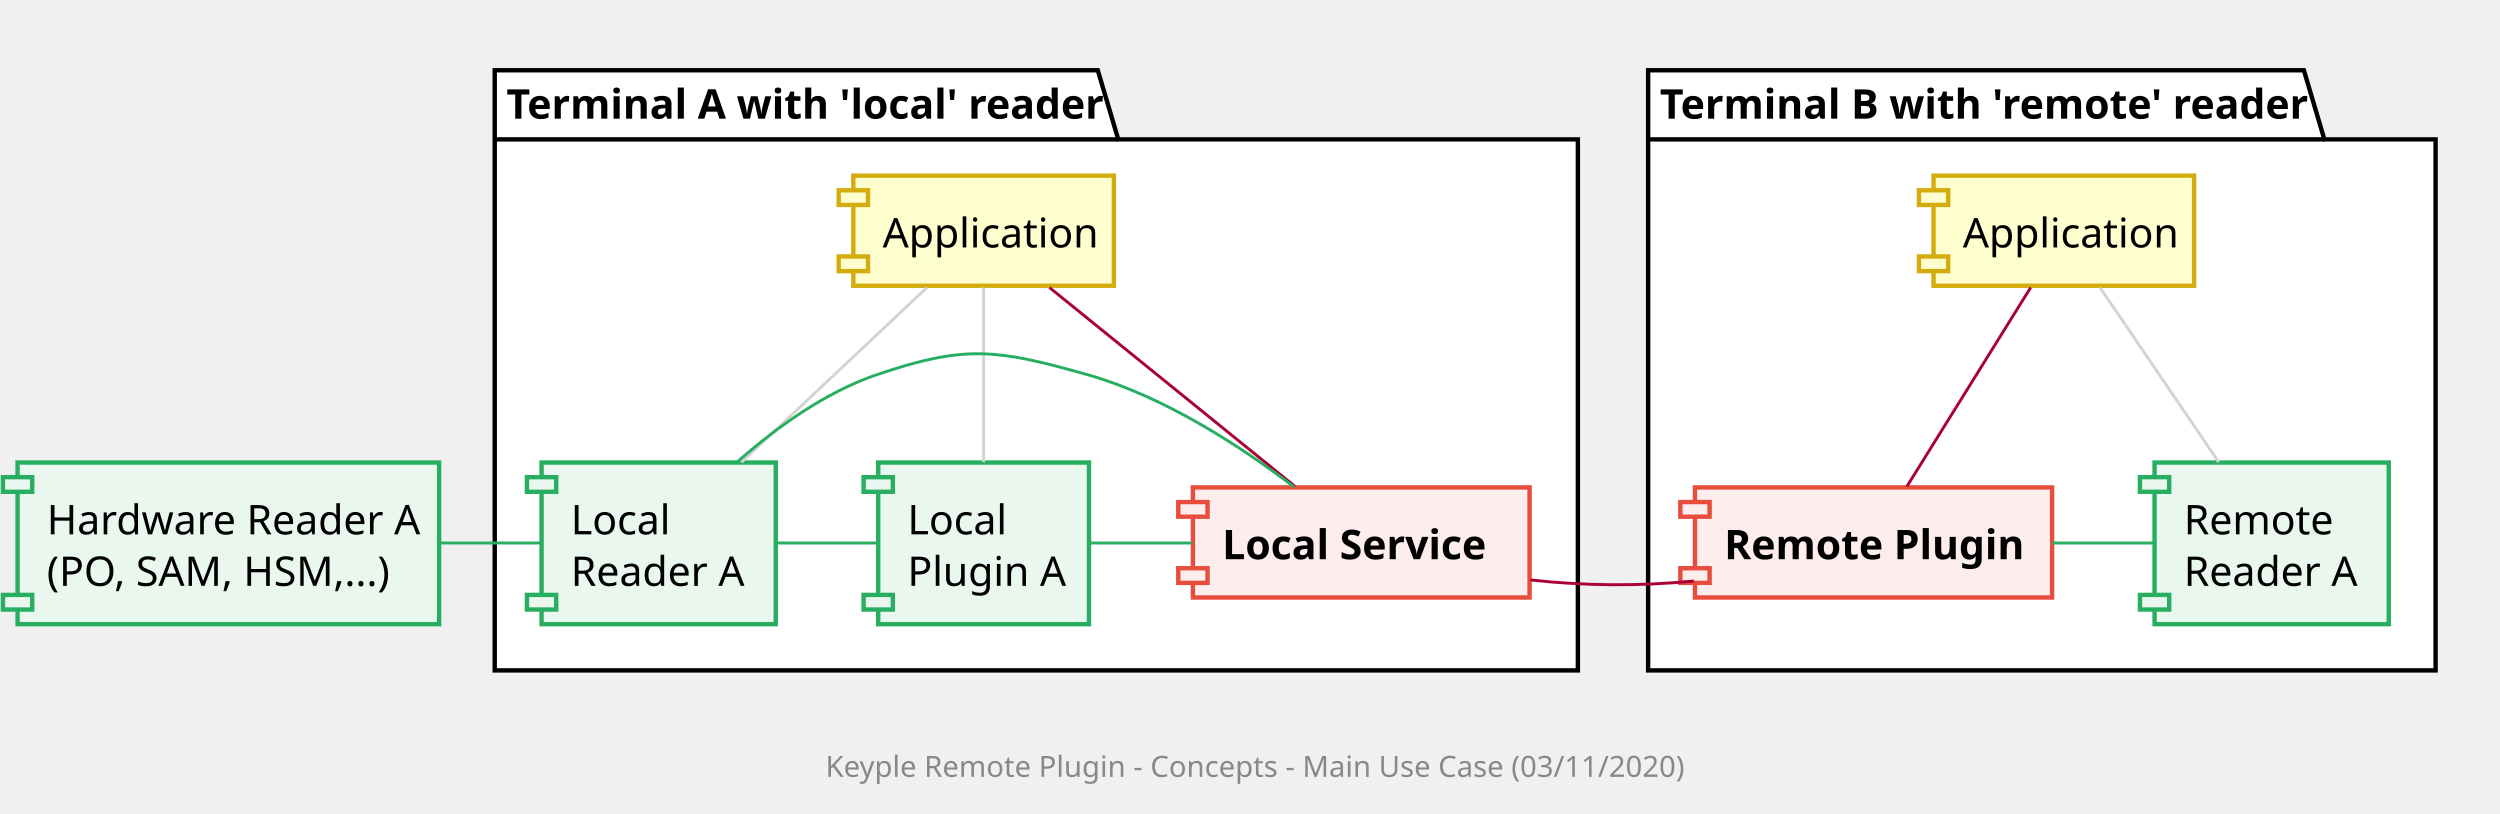
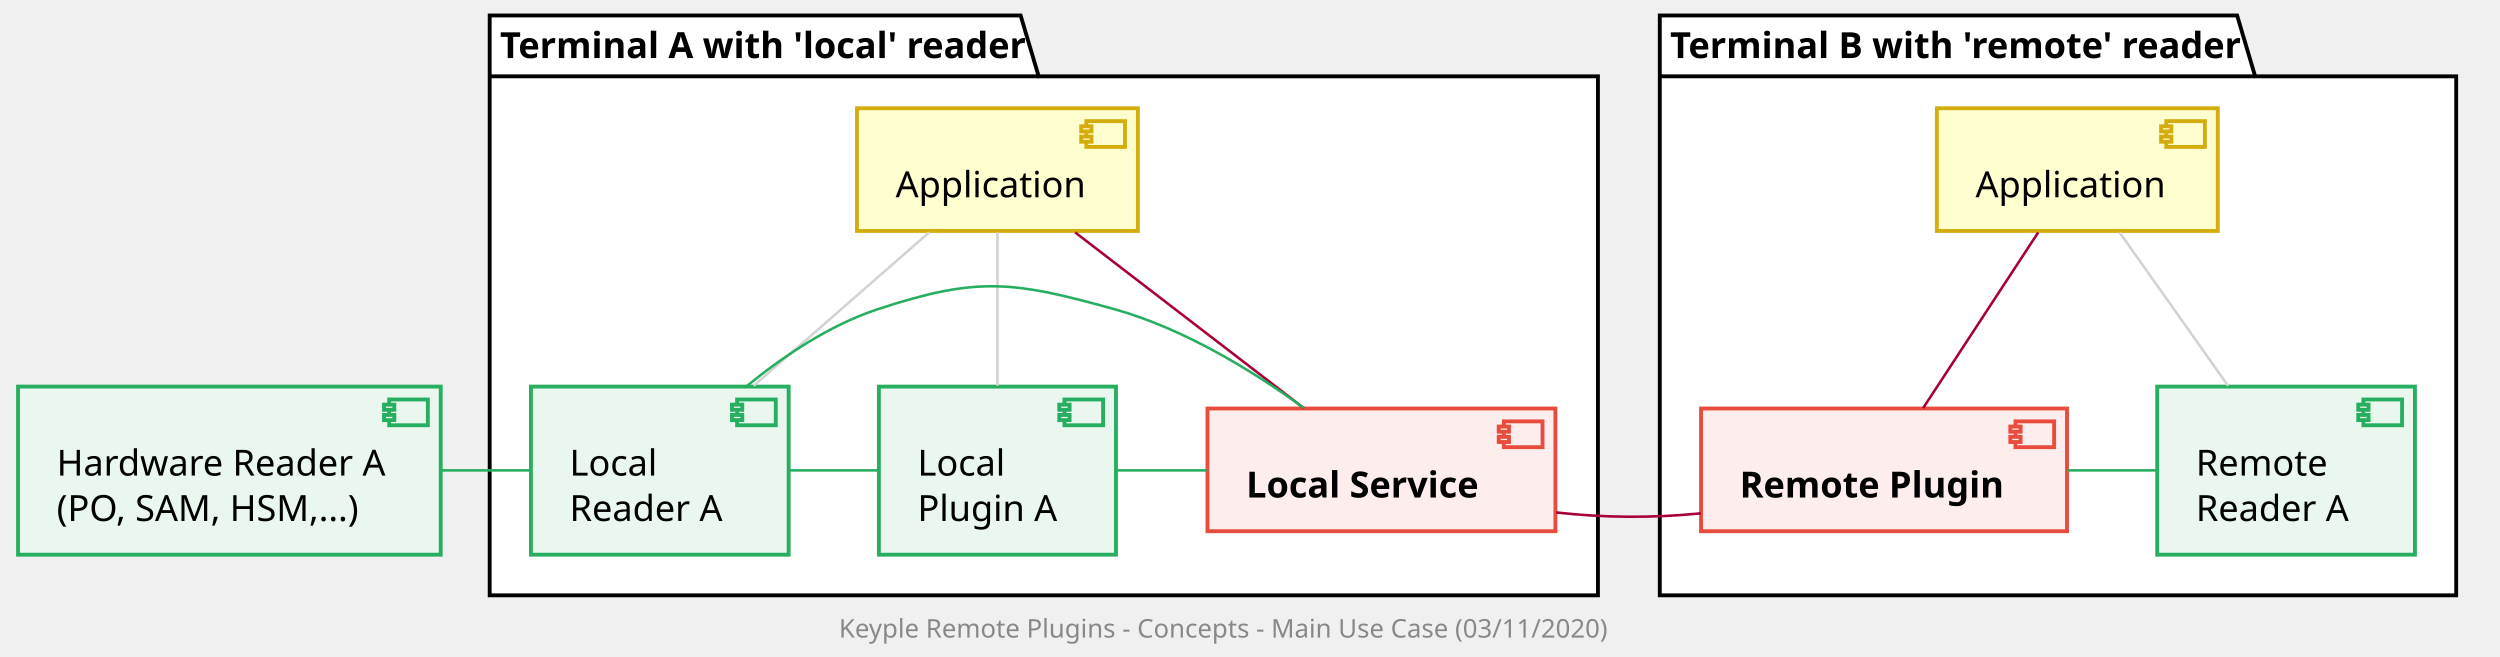
- <svg xmlns="http://www.w3.org/2000/svg" contentScriptType="application/ecmascript" contentStyleType="text/css" height="695px" preserveAspectRatio="none" style="width:2135px;height:695px;" version="1.1" viewBox="0 0 2135 695" width="2135px" zoomAndPan="magnify">
+ <svg xmlns="http://www.w3.org/2000/svg" contentScriptType="application/ecmascript" contentStyleType="text/css" height="637.5px" preserveAspectRatio="none" style="width:2425px;height:637px;" version="1.1" viewBox="0 0 2425 637" width="2425px" zoomAndPan="magnify">
  <defs />
  <g>
-     <polygon fill="#FFFFFF" points="422.5,60,937.5,60,955,119.023,1347.5,119.023,1347.5,572.5,422.5,572.5,422.5,60" style="stroke: #000000; stroke-width: 3.75;" />
-     <line style="stroke: #000000; stroke-width: 3.75;" x1="422.5" x2="955" y1="119.023" y2="119.023" />
-     <text fill="#000000" font-family="sans-serif" font-size="35" font-weight="bold" lengthAdjust="spacingAndGlyphs" textLength="500" x="432.5" y="101.333">Terminal A with 'local' reader</text>
-     <polygon fill="#FFFFFF" points="1407.5,60,1967.5,60,1985,119.023,2080,119.023,2080,572.5,1407.5,572.5,1407.5,60" style="stroke: #000000; stroke-width: 3.75;" />
-     <line style="stroke: #000000; stroke-width: 3.75;" x1="1407.5" x2="1985" y1="119.023" y2="119.023" />
-     <text fill="#000000" font-family="sans-serif" font-size="35" font-weight="bold" lengthAdjust="spacingAndGlyphs" textLength="545" x="1417.5" y="101.333">Terminal B with 'remote' reader</text>
-     <rect fill="#FEFECE" height="94.023" style="stroke: #D4AC0D; stroke-width: 3.75;" width="222.5" x="728.75" y="150" />
-     <rect fill="#FEFECE" height="12.5" style="stroke: #D4AC0D; stroke-width: 3.75;" width="25" x="716.25" y="162.5" />
-     <rect fill="#FEFECE" height="12.5" style="stroke: #D4AC0D; stroke-width: 3.75;" width="25" x="716.25" y="219.023" />
-     <text fill="#000000" font-family="sans-serif" font-size="35" lengthAdjust="spacingAndGlyphs" textLength="172.5" x="753.75" y="211.333">Application</text>
-     <rect fill="#FDEDEC" height="94.023" style="stroke: #E74C3C; stroke-width: 3.75;" width="287.5" x="1018.75" y="416.25" />
-     <rect fill="#FDEDEC" height="12.5" style="stroke: #E74C3C; stroke-width: 3.75;" width="25" x="1006.25" y="428.75" />
-     <rect fill="#FDEDEC" height="12.5" style="stroke: #E74C3C; stroke-width: 3.75;" width="25" x="1006.25" y="485.273" />
-     <text fill="#000000" font-family="sans-serif" font-size="35" font-weight="bold" lengthAdjust="spacingAndGlyphs" textLength="237.5" x="1043.75" y="477.583">Local Service</text>
-     <rect fill="#E9F7EF" height="138.047" style="stroke: #27AE60; stroke-width: 3.75;" width="180" x="750" y="395" />
-     <rect fill="#E9F7EF" height="12.5" style="stroke: #27AE60; stroke-width: 3.75;" width="25" x="737.5" y="407.5" />
-     <rect fill="#E9F7EF" height="12.5" style="stroke: #27AE60; stroke-width: 3.75;" width="25" x="737.5" y="508.047" />
-     <text fill="#000000" font-family="sans-serif" font-size="35" lengthAdjust="spacingAndGlyphs" textLength="85" x="775" y="456.333">Local</text>
-     <text fill="#000000" font-family="sans-serif" font-size="35" lengthAdjust="spacingAndGlyphs" textLength="130" x="775" y="500.356">Plugin A</text>
-     <rect fill="#E9F7EF" height="138.047" style="stroke: #27AE60; stroke-width: 3.75;" width="200" x="462.5" y="395" />
-     <rect fill="#E9F7EF" height="12.5" style="stroke: #27AE60; stroke-width: 3.75;" width="25" x="450" y="407.5" />
-     <rect fill="#E9F7EF" height="12.5" style="stroke: #27AE60; stroke-width: 3.75;" width="25" x="450" y="508.047" />
-     <text fill="#000000" font-family="sans-serif" font-size="35" lengthAdjust="spacingAndGlyphs" textLength="85" x="487.5" y="456.333">Local</text>
-     <text fill="#000000" font-family="sans-serif" font-size="35" lengthAdjust="spacingAndGlyphs" textLength="150" x="487.5" y="500.356">Reader A</text>
-     <rect fill="#FEFECE" height="94.023" style="stroke: #D4AC0D; stroke-width: 3.75;" width="222.5" x="1651.25" y="150" />
-     <rect fill="#FEFECE" height="12.5" style="stroke: #D4AC0D; stroke-width: 3.75;" width="25" x="1638.75" y="162.5" />
-     <rect fill="#FEFECE" height="12.5" style="stroke: #D4AC0D; stroke-width: 3.75;" width="25" x="1638.75" y="219.023" />
-     <text fill="#000000" font-family="sans-serif" font-size="35" lengthAdjust="spacingAndGlyphs" textLength="172.5" x="1676.25" y="211.333">Application</text>
-     <rect fill="#FDEDEC" height="94.023" style="stroke: #E74C3C; stroke-width: 3.75;" width="305" x="1447.5" y="416.25" />
-     <rect fill="#FDEDEC" height="12.5" style="stroke: #E74C3C; stroke-width: 3.75;" width="25" x="1435" y="428.75" />
-     <rect fill="#FDEDEC" height="12.5" style="stroke: #E74C3C; stroke-width: 3.75;" width="25" x="1435" y="485.273" />
-     <text fill="#000000" font-family="sans-serif" font-size="35" font-weight="bold" lengthAdjust="spacingAndGlyphs" textLength="255" x="1472.5" y="477.583">Remote Plugin</text>
-     <rect fill="#E9F7EF" height="138.047" style="stroke: #27AE60; stroke-width: 3.75;" width="200" x="1840" y="395" />
-     <rect fill="#E9F7EF" height="12.5" style="stroke: #27AE60; stroke-width: 3.75;" width="25" x="1827.5" y="407.5" />
-     <rect fill="#E9F7EF" height="12.5" style="stroke: #27AE60; stroke-width: 3.75;" width="25" x="1827.5" y="508.047" />
-     <text fill="#000000" font-family="sans-serif" font-size="35" lengthAdjust="spacingAndGlyphs" textLength="122.5" x="1865" y="456.333">Remote</text>
-     <text fill="#000000" font-family="sans-serif" font-size="35" lengthAdjust="spacingAndGlyphs" textLength="150" x="1865" y="500.356">Reader A</text>
-     <rect fill="#E9F7EF" height="138.047" style="stroke: #27AE60; stroke-width: 3.75;" width="360" x="15" y="395" />
-     <rect fill="#E9F7EF" height="12.5" style="stroke: #27AE60; stroke-width: 3.75;" width="25" x="2.5" y="407.5" />
-     <rect fill="#E9F7EF" height="12.5" style="stroke: #27AE60; stroke-width: 3.75;" width="25" x="2.5" y="508.047" />
-     <text fill="#000000" font-family="sans-serif" font-size="35" lengthAdjust="spacingAndGlyphs" textLength="310" x="40" y="456.333">Hardware Reader A</text>
-     <text fill="#000000" font-family="sans-serif" font-size="35" lengthAdjust="spacingAndGlyphs" textLength="300" x="40" y="500.356">(PO, SAM, HSM,...)</text>
-     <path d="M840,245.507 C840,286.733 840,347.993 840,394.713 " fill="none" id="appA-localPluginA" style="stroke: #D3D3D3; stroke-width: 2.5;" />
-     <path d="M791.663,245.507 C747.872,286.733 682.803,347.993 633.175,394.713 " fill="none" id="appA-localReaderA" style="stroke: #D3D3D3; stroke-width: 2.5;" />
-     <path d="M896.175,245.507 C955.008,293.165 1046.89,367.598 1105.888,415.389 " fill="none" id="appA-localServiceA" style="stroke: #A80036; stroke-width: 2.5;" />
-     <path d="M663.31,463.75 C692.067,463.75 720.827,463.75 749.585,463.75 " fill="none" id="localReaderA-localPluginA" style="stroke: #27AE60; stroke-width: 2.5;" />
-     <path d="M930.072,463.75 C959.43,463.75 988.785,463.75 1018.14,463.75 " fill="none" id="localPluginA-localServiceA" style="stroke: #27AE60; stroke-width: 2.5;" />
-     <path d="M629.303,394.761 C662.19,365.71 704.293,335.163 748.75,320 C824.467,294.178 851.77,298.225 928.75,320 C994.763,338.675 1060.473,381.823 1105.33,416.004 " fill="none" id="localReaderA-localServiceA" style="stroke: #27AE60; stroke-width: 2.5;" />
-     <path d="M375.16,463.75 C404.19,463.75 433.217,463.75 462.245,463.75 " fill="none" id="readerA-localReaderA" style="stroke: #27AE60; stroke-width: 2.5;" />
-     <path d="M1306.91,495.26 C1353.467,500.414 1400.027,500.726 1446.585,496.197 " fill="none" id="localServiceA-remotePlugin" style="stroke: #A80036; stroke-width: 2.5;" />
-     <path d="M1734.195,245.507 C1704.55,293.165 1658.253,367.598 1628.525,415.389 " fill="none" id="app-remotePlugin" style="stroke: #A80036; stroke-width: 2.5;" />
-     <path d="M1793.418,245.507 C1821.428,286.733 1863.05,347.993 1894.793,394.713 " fill="none" id="app-remoteReaderA" style="stroke: #D3D3D3; stroke-width: 2.5;" />
-     <path d="M1752.735,463.75 C1781.75,463.75 1810.767,463.75 1839.783,463.75 " fill="none" id="remotePlugin-remoteReaderA" style="stroke: #27AE60; stroke-width: 2.5;" />
-     <text fill="#888888" font-family="sans-serif" font-size="25" lengthAdjust="spacingAndGlyphs" textLength="755" x="705" y="663.452">Keyple Remote Plugin - Concepts - Main Use Case (03/11/2020)</text>
+     <polygon fill="#FFFFFF" points="475,15,990,15,1007.5,74.023,1550,74.023,1550,577.5,475,577.5,475,15" style="stroke: #000000; stroke-width: 3.75;" />
+     <line style="stroke: #000000; stroke-width: 3.75;" x1="475" x2="1007.5" y1="74.023" y2="74.023" />
+     <text fill="#000000" font-family="sans-serif" font-size="35" font-weight="bold" lengthAdjust="spacingAndGlyphs" textLength="500" x="485" y="56.333">Terminal A with 'local' reader</text>
+     <polygon fill="#FFFFFF" points="1610,15,2170,15,2187.5,74.023,2382.5,74.023,2382.5,577.5,1610,577.5,1610,15" style="stroke: #000000; stroke-width: 3.75;" />
+     <line style="stroke: #000000; stroke-width: 3.75;" x1="1610" x2="2187.5" y1="74.023" y2="74.023" />
+     <text fill="#000000" font-family="sans-serif" font-size="35" font-weight="bold" lengthAdjust="spacingAndGlyphs" textLength="545" x="1620" y="56.333">Terminal B with 'remote' reader</text>
+     <rect fill="#FEFECE" height="119.023" style="stroke: #D4AC0D; stroke-width: 3.75;" width="272.5" x="831.25" y="105" />
+     <rect fill="#FEFECE" height="25" style="stroke: #D4AC0D; stroke-width: 3.75;" width="37.5" x="1053.75" y="117.5" />
+     <rect fill="#FEFECE" height="5" style="stroke: #D4AC0D; stroke-width: 3.75;" width="10" x="1048.75" y="122.5" />
+     <rect fill="#FEFECE" height="5" style="stroke: #D4AC0D; stroke-width: 3.75;" width="10" x="1048.75" y="132.5" />
+     <text fill="#000000" font-family="sans-serif" font-size="35" lengthAdjust="spacingAndGlyphs" textLength="172.5" x="868.75" y="191.333">Application</text>
+     <rect fill="#FDEDEC" height="119.023" style="stroke: #E74C3C; stroke-width: 3.75;" width="337.5" x="1171.25" y="396.25" />
+     <rect fill="#FDEDEC" height="25" style="stroke: #E74C3C; stroke-width: 3.75;" width="37.5" x="1458.75" y="408.75" />
+     <rect fill="#FDEDEC" height="5" style="stroke: #E74C3C; stroke-width: 3.75;" width="10" x="1453.75" y="413.75" />
+     <rect fill="#FDEDEC" height="5" style="stroke: #E74C3C; stroke-width: 3.75;" width="10" x="1453.75" y="423.75" />
+     <text fill="#000000" font-family="sans-serif" font-size="35" font-weight="bold" lengthAdjust="spacingAndGlyphs" textLength="237.5" x="1208.75" y="482.583">Local Service</text>
+     <rect fill="#E9F7EF" height="163.047" style="stroke: #27AE60; stroke-width: 3.75;" width="230" x="852.5" y="375" />
+     <rect fill="#E9F7EF" height="25" style="stroke: #27AE60; stroke-width: 3.75;" width="37.5" x="1032.5" y="387.5" />
+     <rect fill="#E9F7EF" height="5" style="stroke: #27AE60; stroke-width: 3.75;" width="10" x="1027.5" y="392.5" />
+     <rect fill="#E9F7EF" height="5" style="stroke: #27AE60; stroke-width: 3.75;" width="10" x="1027.5" y="402.5" />
+     <text fill="#000000" font-family="sans-serif" font-size="35" lengthAdjust="spacingAndGlyphs" textLength="85" x="890" y="461.333">Local</text>
+     <text fill="#000000" font-family="sans-serif" font-size="35" lengthAdjust="spacingAndGlyphs" textLength="130" x="890" y="505.356">Plugin A</text>
+     <rect fill="#E9F7EF" height="163.047" style="stroke: #27AE60; stroke-width: 3.75;" width="250" x="515" y="375" />
+     <rect fill="#E9F7EF" height="25" style="stroke: #27AE60; stroke-width: 3.75;" width="37.5" x="715" y="387.5" />
+     <rect fill="#E9F7EF" height="5" style="stroke: #27AE60; stroke-width: 3.75;" width="10" x="710" y="392.5" />
+     <rect fill="#E9F7EF" height="5" style="stroke: #27AE60; stroke-width: 3.75;" width="10" x="710" y="402.5" />
+     <text fill="#000000" font-family="sans-serif" font-size="35" lengthAdjust="spacingAndGlyphs" textLength="85" x="552.5" y="461.333">Local</text>
+     <text fill="#000000" font-family="sans-serif" font-size="35" lengthAdjust="spacingAndGlyphs" textLength="150" x="552.5" y="505.356">Reader A</text>
+     <rect fill="#FEFECE" height="119.023" style="stroke: #D4AC0D; stroke-width: 3.75;" width="272.5" x="1878.75" y="105" />
+     <rect fill="#FEFECE" height="25" style="stroke: #D4AC0D; stroke-width: 3.75;" width="37.5" x="2101.25" y="117.5" />
+     <rect fill="#FEFECE" height="5" style="stroke: #D4AC0D; stroke-width: 3.75;" width="10" x="2096.25" y="122.5" />
+     <rect fill="#FEFECE" height="5" style="stroke: #D4AC0D; stroke-width: 3.75;" width="10" x="2096.25" y="132.5" />
+     <text fill="#000000" font-family="sans-serif" font-size="35" lengthAdjust="spacingAndGlyphs" textLength="172.5" x="1916.25" y="191.333">Application</text>
+     <rect fill="#FDEDEC" height="119.023" style="stroke: #E74C3C; stroke-width: 3.75;" width="355" x="1650" y="396.25" />
+     <rect fill="#FDEDEC" height="25" style="stroke: #E74C3C; stroke-width: 3.75;" width="37.5" x="1955" y="408.75" />
+     <rect fill="#FDEDEC" height="5" style="stroke: #E74C3C; stroke-width: 3.75;" width="10" x="1950" y="413.75" />
+     <rect fill="#FDEDEC" height="5" style="stroke: #E74C3C; stroke-width: 3.75;" width="10" x="1950" y="423.75" />
+     <text fill="#000000" font-family="sans-serif" font-size="35" font-weight="bold" lengthAdjust="spacingAndGlyphs" textLength="255" x="1687.5" y="482.583">Remote Plugin</text>
+     <rect fill="#E9F7EF" height="163.047" style="stroke: #27AE60; stroke-width: 3.75;" width="250" x="2092.5" y="375" />
+     <rect fill="#E9F7EF" height="25" style="stroke: #27AE60; stroke-width: 3.75;" width="37.5" x="2292.5" y="387.5" />
+     <rect fill="#E9F7EF" height="5" style="stroke: #27AE60; stroke-width: 3.75;" width="10" x="2287.5" y="392.5" />
+     <rect fill="#E9F7EF" height="5" style="stroke: #27AE60; stroke-width: 3.75;" width="10" x="2287.5" y="402.5" />
+     <text fill="#000000" font-family="sans-serif" font-size="35" lengthAdjust="spacingAndGlyphs" textLength="122.5" x="2130" y="461.333">Remote</text>
+     <text fill="#000000" font-family="sans-serif" font-size="35" lengthAdjust="spacingAndGlyphs" textLength="150" x="2130" y="505.356">Reader A</text>
+     <rect fill="#E9F7EF" height="163.047" style="stroke: #27AE60; stroke-width: 3.75;" width="410" x="17.5" y="375" />
+     <rect fill="#E9F7EF" height="25" style="stroke: #27AE60; stroke-width: 3.75;" width="37.5" x="377.5" y="387.5" />
+     <rect fill="#E9F7EF" height="5" style="stroke: #27AE60; stroke-width: 3.75;" width="10" x="372.5" y="392.5" />
+     <rect fill="#E9F7EF" height="5" style="stroke: #27AE60; stroke-width: 3.75;" width="10" x="372.5" y="402.5" />
+     <text fill="#000000" font-family="sans-serif" font-size="35" lengthAdjust="spacingAndGlyphs" textLength="310" x="55" y="461.333">Hardware Reader A</text>
+     <text fill="#000000" font-family="sans-serif" font-size="35" lengthAdjust="spacingAndGlyphs" textLength="300" x="55" y="505.356">(PO, SAM, HSM,...)</text>
+     <path d="M967.5,225.428 C967.5,268.228 967.5,327.012 967.5,374.216 " fill="none" id="appA-localPluginA" style="stroke: #D3D3D3; stroke-width: 2.5;" />
+     <path d="M901.225,225.428 C852.255,268.228 785,327.012 730.995,374.216 " fill="none" id="appA-localReaderA" style="stroke: #D3D3D3; stroke-width: 2.5;" />
+     <path d="M1042.88,225.428 C1107.507,275.09 1200.138,346.27 1264.73,395.909 " fill="none" id="appA-localServiceA" style="stroke: #A80036; stroke-width: 2.5;" />
+     <path d="M765.37,456.25 C794.322,456.25 823.273,456.25 852.222,456.25 " fill="none" id="localReaderA-localPluginA" style="stroke: #27AE60; stroke-width: 2.5;" />
+     <path d="M1083.178,456.25 C1112.273,456.25 1141.365,456.25 1170.457,456.25 " fill="none" id="localPluginA-localServiceA" style="stroke: #27AE60; stroke-width: 2.5;" />
+     <path d="M724.275,374.601 C760.383,345.085 804.893,315.28 851.25,300 C948.332,267.998 982.775,272.572 1081.25,300 C1148.485,318.725 1215.7,360.168 1264.765,395.669 " fill="none" id="localReaderA-localServiceA" style="stroke: #27AE60; stroke-width: 2.5;" />
+     <path d="M427.988,456.25 C456.975,456.25 485.96,456.25 514.945,456.25 " fill="none" id="readerA-localReaderA" style="stroke: #27AE60; stroke-width: 2.5;" />
+     <path d="M1509.483,497.072 C1556.275,502.337 1603.065,502.626 1649.858,497.94 " fill="none" id="localServiceA-remotePlugin" style="stroke: #A80036; stroke-width: 2.5;" />
+     <path d="M1977.057,225.428 C1944.525,275.09 1897.9,346.27 1865.388,395.909 " fill="none" id="app-remotePlugin" style="stroke: #A80036; stroke-width: 2.5;" />
+     <path d="M2055.98,225.428 C2086.258,268.228 2127.843,327.012 2161.235,374.216 " fill="none" id="app-remoteReaderA" style="stroke: #D3D3D3; stroke-width: 2.5;" />
+     <path d="M2005.743,456.25 C2034.418,456.25 2063.093,456.25 2091.77,456.25 " fill="none" id="remotePlugin-remoteReaderA" style="stroke: #27AE60; stroke-width: 2.5;" />
+     <text fill="#888888" font-family="sans-serif" font-size="25" lengthAdjust="spacingAndGlyphs" textLength="765" x="813.75" y="618.452">Keyple Remote Plugins - Concepts - Main Use Case (03/11/2020)</text>
  </g>
</svg>
